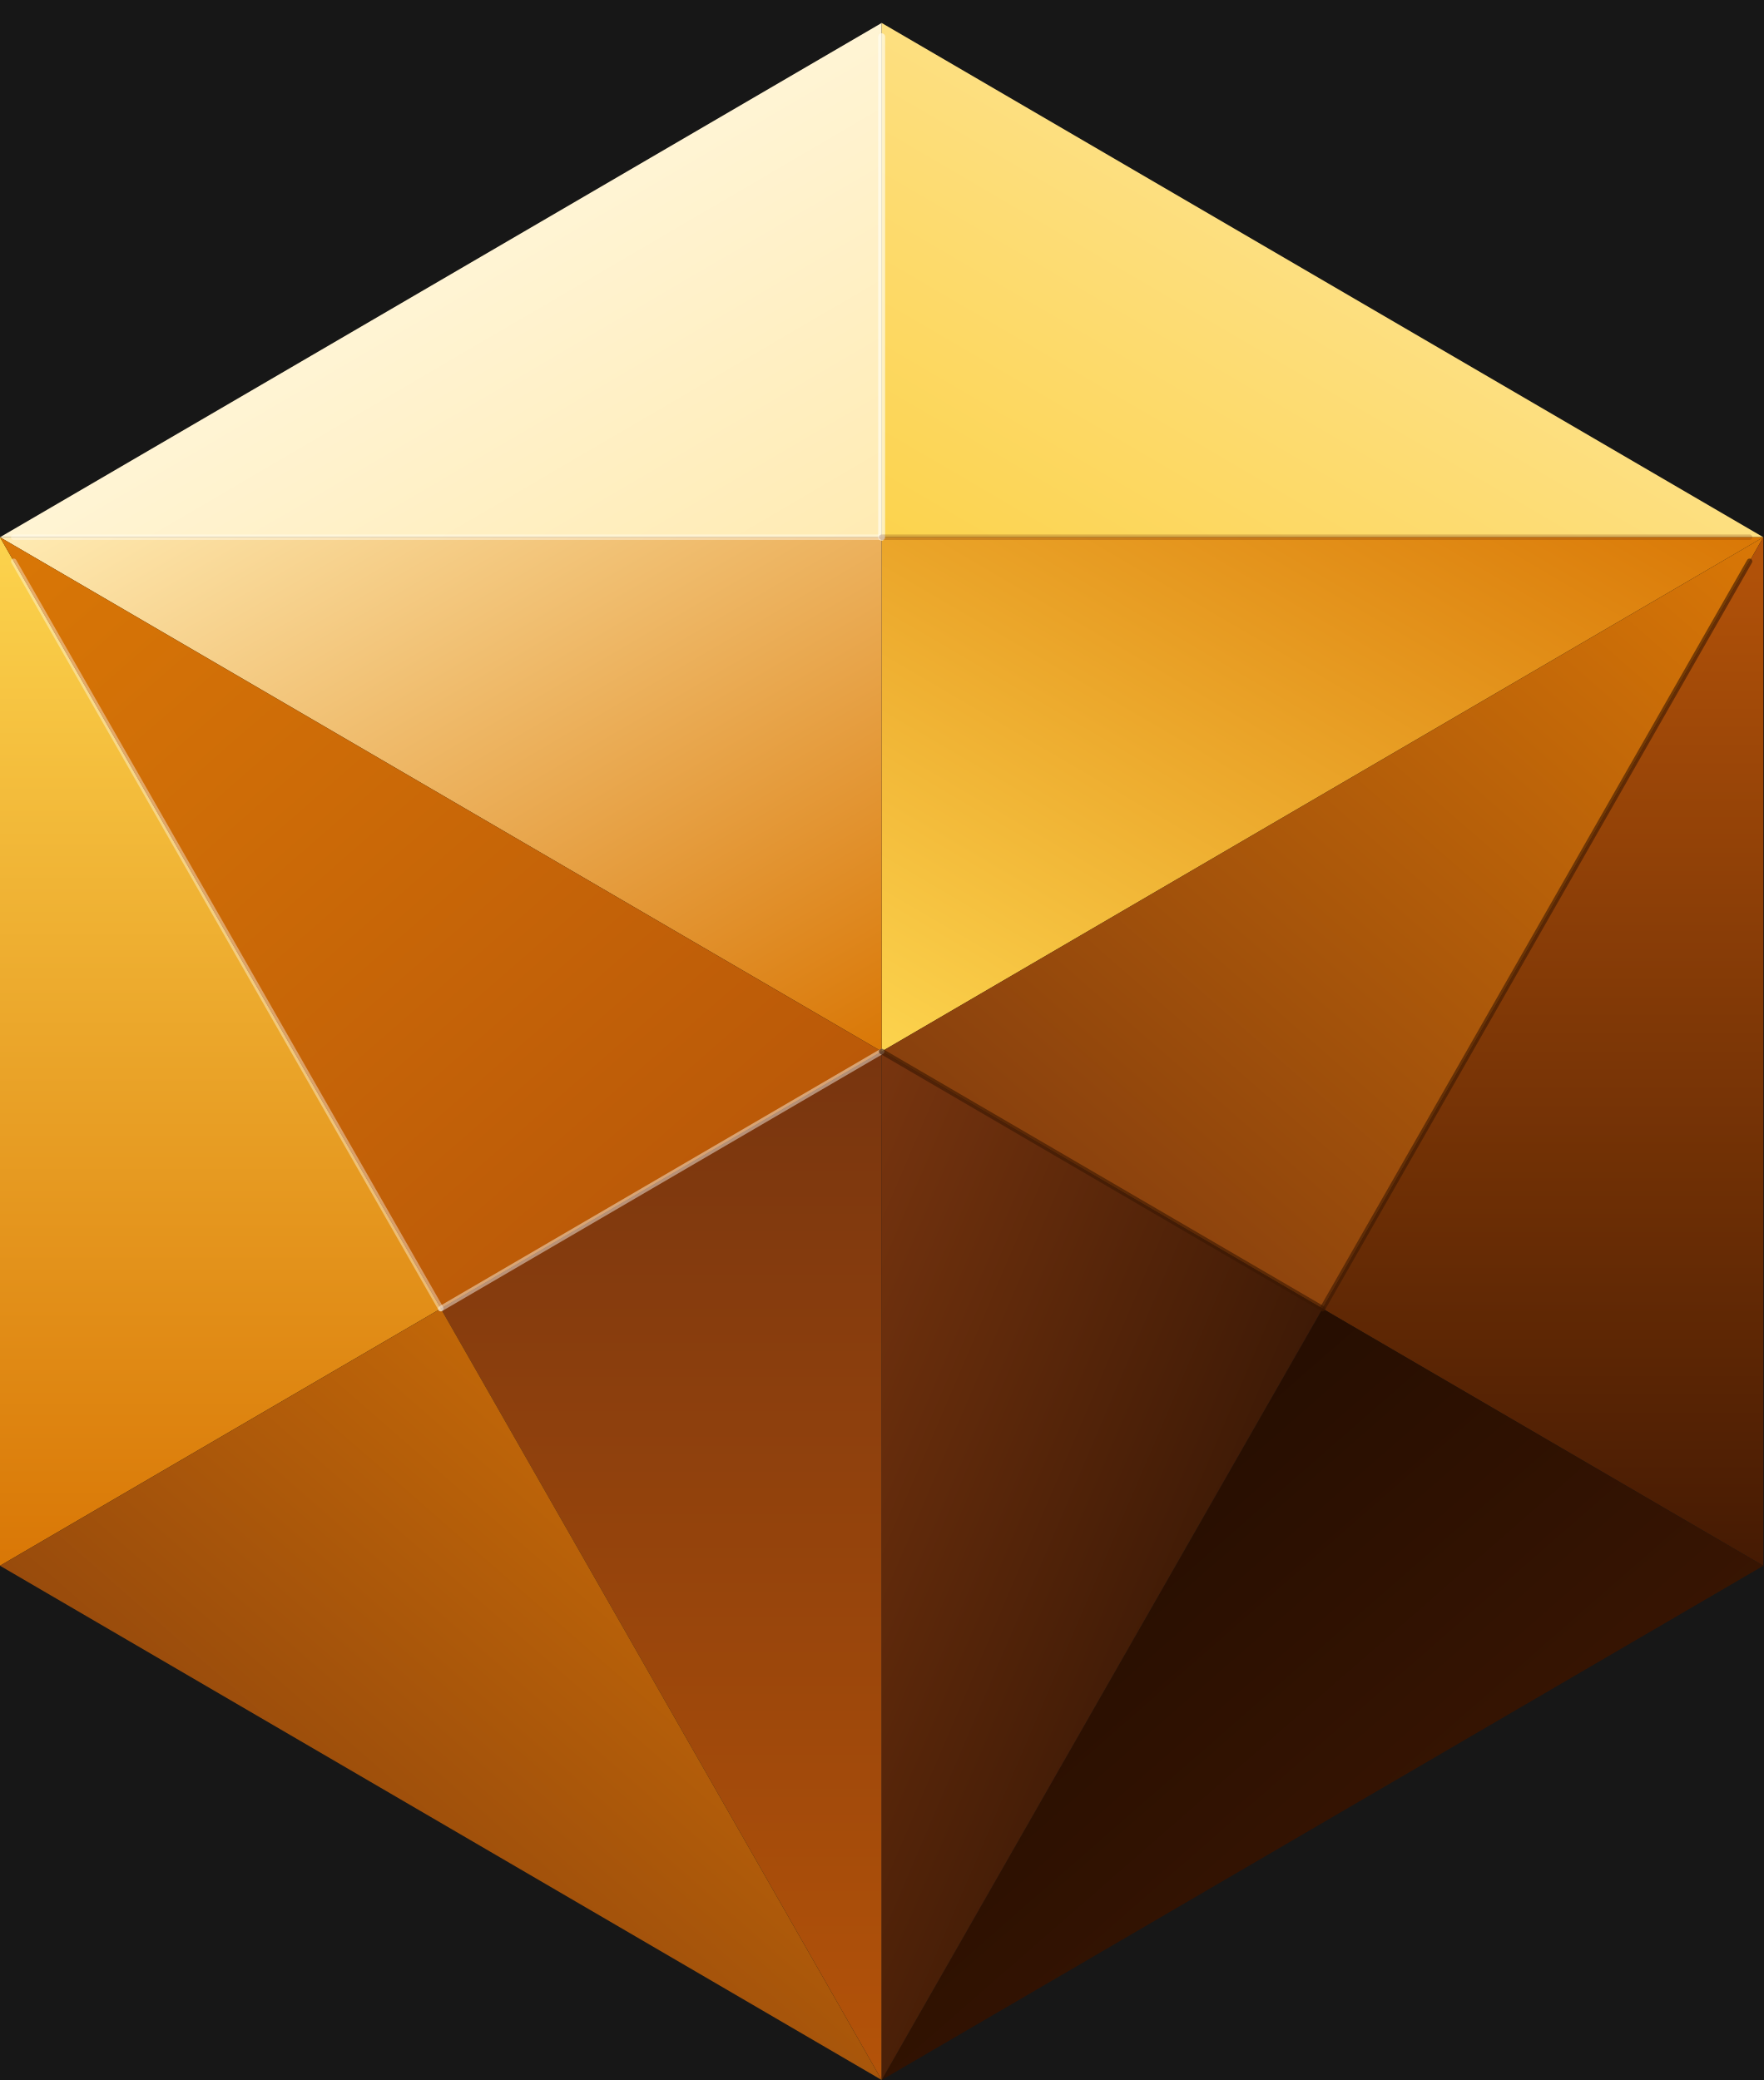
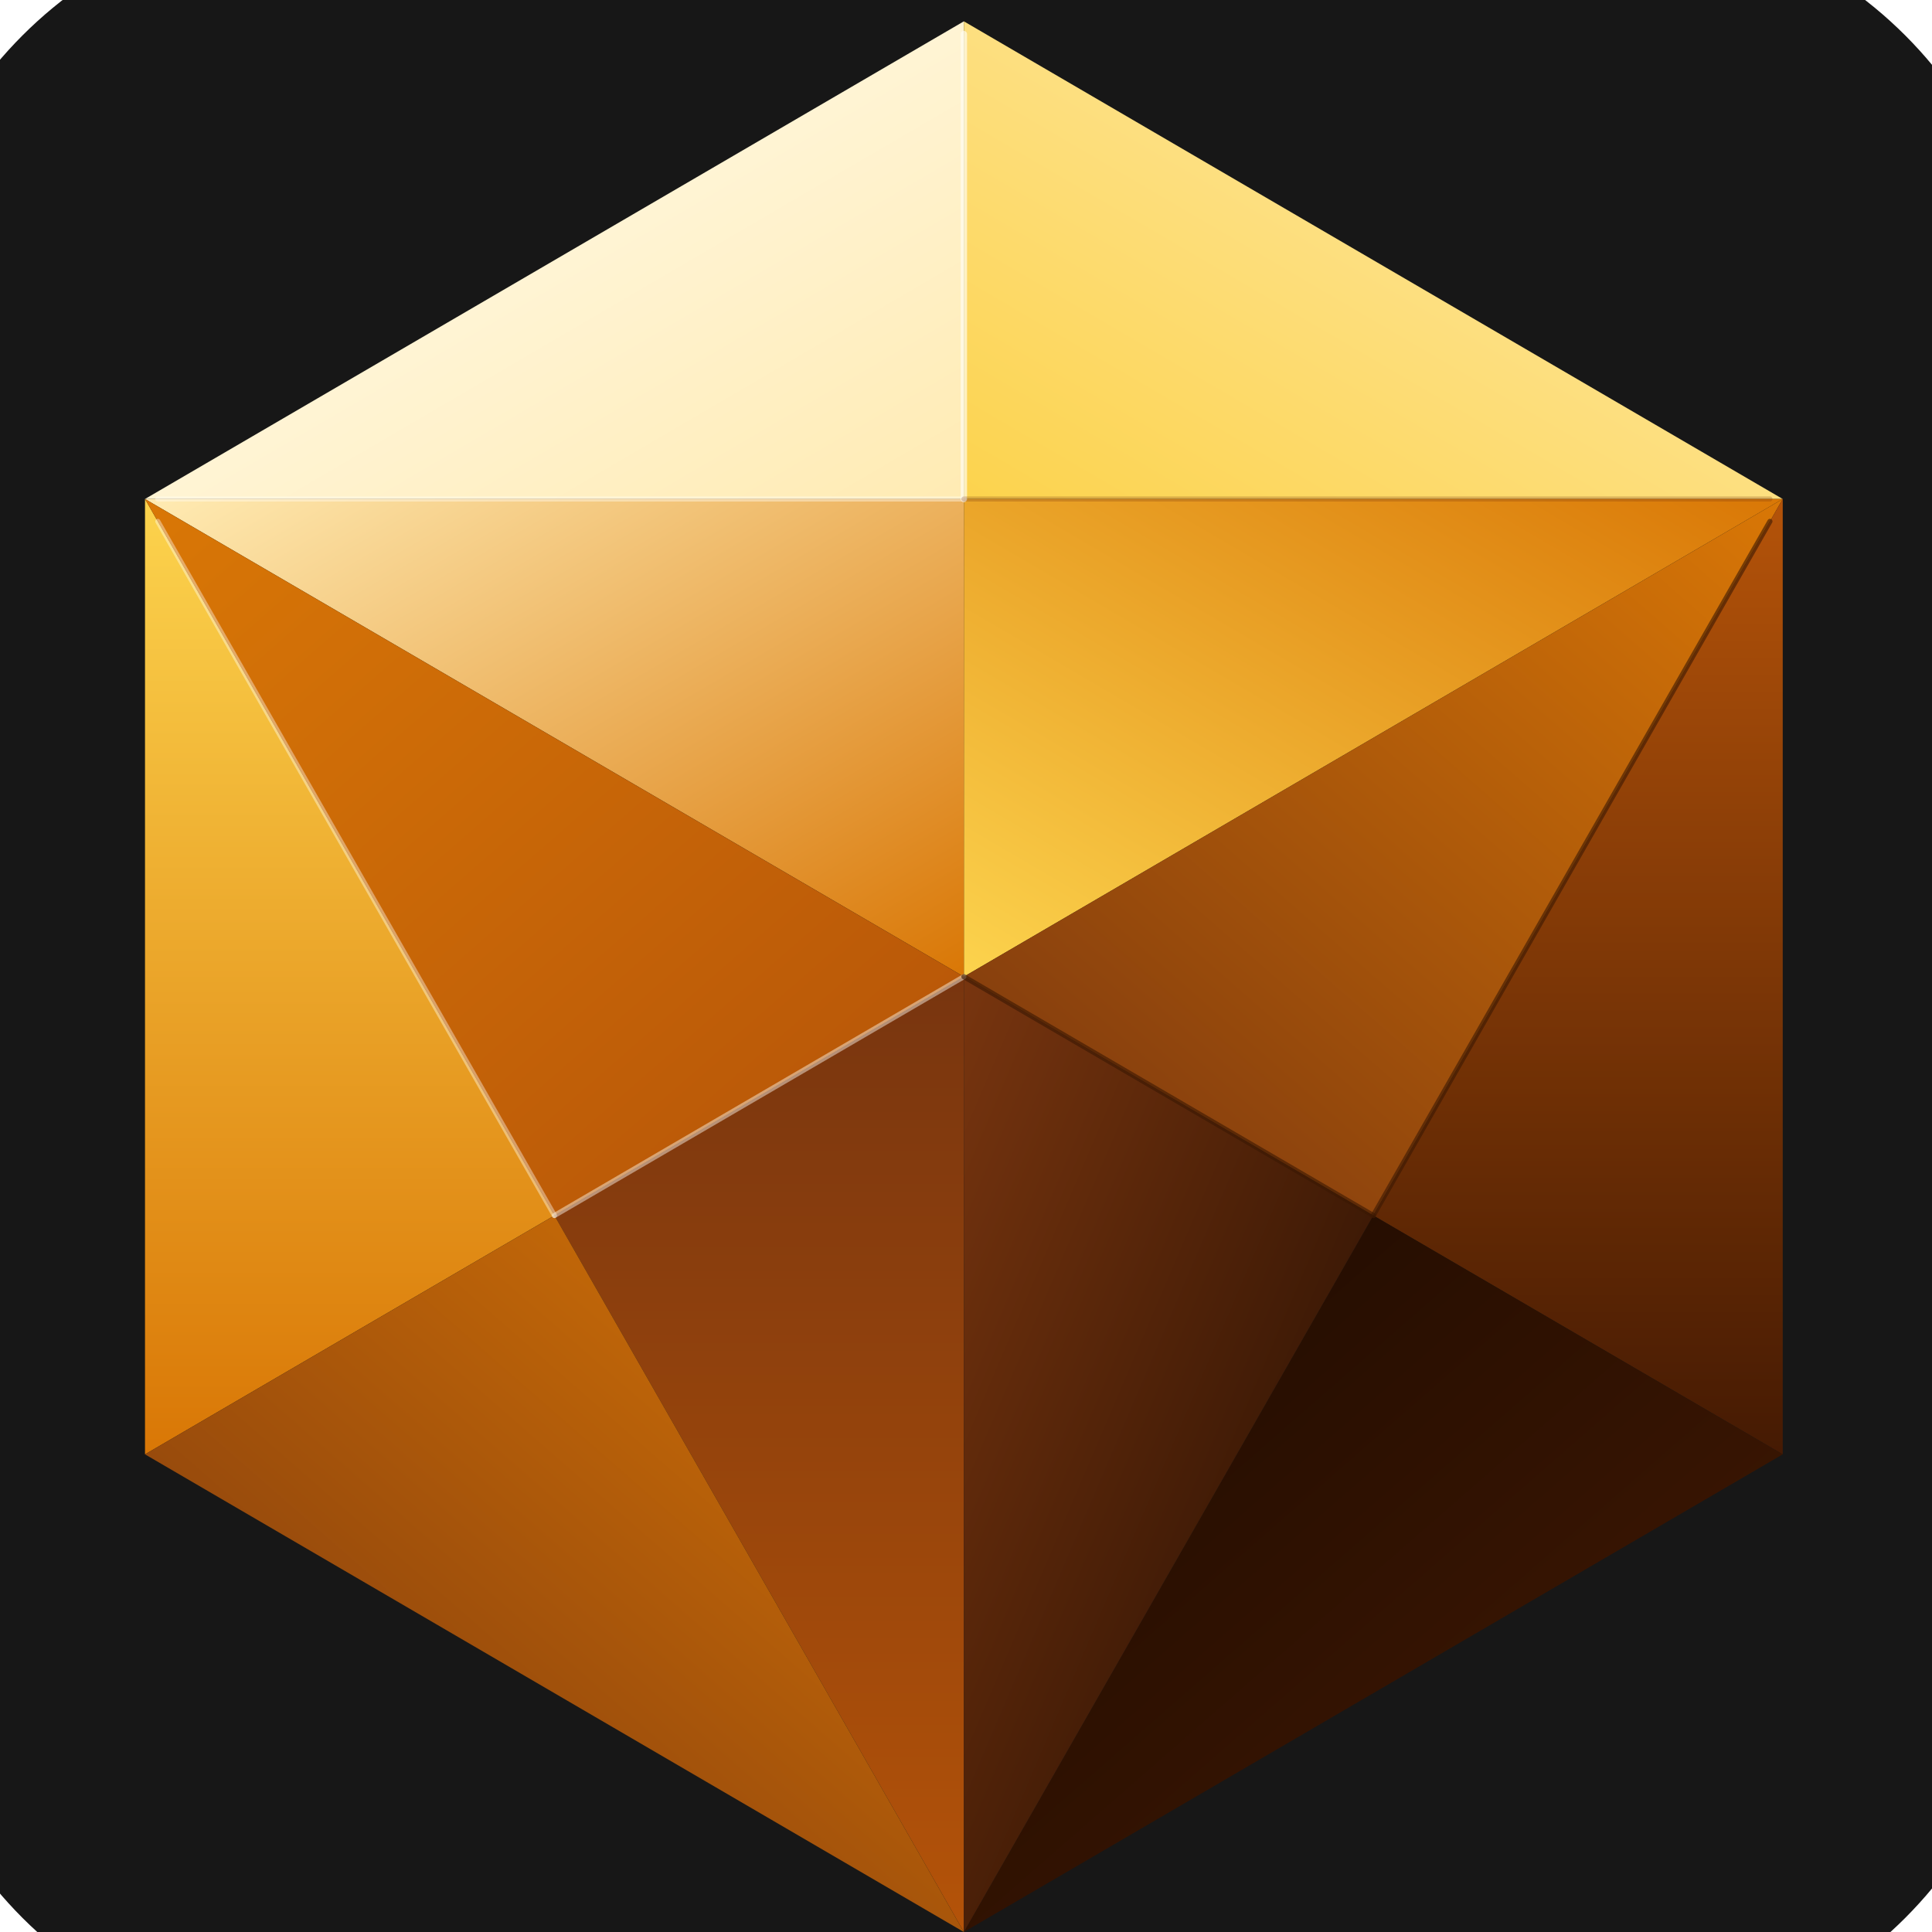
- <svg xmlns="http://www.w3.org/2000/svg" viewBox="58 21 384 453" width="100%" height="100%">
+ <svg xmlns="http://www.w3.org/2000/svg" viewBox="24 21 453 453" width="100%" height="100%">
  <defs>
    <linearGradient id="top1" x1="0%" y1="0%" x2="100%" y2="100%">
      <stop offset="0%" stop-color="#FFFDF5" />
      <stop offset="100%" stop-color="#FFEBB3" />
    </linearGradient>
    <linearGradient id="top2" x1="100%" y1="0%" x2="0%" y2="100%">
      <stop offset="0%" stop-color="#FFEBB3" />
      <stop offset="100%" stop-color="#FCD34D" />
    </linearGradient>
    <linearGradient id="top3" x1="0%" y1="100%" x2="100%" y2="0%">
      <stop offset="0%" stop-color="#FCD34D" />
      <stop offset="100%" stop-color="#D97706" />
    </linearGradient>
    <linearGradient id="top4" x1="0%" y1="0%" x2="100%" y2="100%">
      <stop offset="0%" stop-color="#FFEBB3" />
      <stop offset="100%" stop-color="#D97706" />
    </linearGradient>
    <linearGradient id="left1" x1="0%" y1="0%" x2="0%" y2="100%">
      <stop offset="0%" stop-color="#FCD34D" />
      <stop offset="100%" stop-color="#D97706" />
    </linearGradient>
    <linearGradient id="left2" x1="0%" y1="0%" x2="100%" y2="100%">
      <stop offset="0%" stop-color="#D97706" />
      <stop offset="100%" stop-color="#B45309" />
    </linearGradient>
    <linearGradient id="left3" x1="0%" y1="100%" x2="0%" y2="0%">
      <stop offset="0%" stop-color="#B45309" />
      <stop offset="100%" stop-color="#78350F" />
    </linearGradient>
    <linearGradient id="left4" x1="100%" y1="0%" x2="0%" y2="100%">
      <stop offset="0%" stop-color="#D97706" />
      <stop offset="100%" stop-color="#78350F" />
    </linearGradient>
    <linearGradient id="right1" x1="100%" y1="0%" x2="0%" y2="100%">
      <stop offset="0%" stop-color="#D97706" />
      <stop offset="100%" stop-color="#78350F" />
    </linearGradient>
    <linearGradient id="right2" x1="0%" y1="0%" x2="0%" y2="100%">
      <stop offset="0%" stop-color="#B45309" />
      <stop offset="100%" stop-color="#451A03" />
    </linearGradient>
    <linearGradient id="right3" x1="100%" y1="100%" x2="0%" y2="0%">
      <stop offset="0%" stop-color="#451A03" />
      <stop offset="100%" stop-color="#1C0A00" />
    </linearGradient>
    <linearGradient id="right4" x1="0%" y1="0%" x2="100%" y2="100%">
      <stop offset="0%" stop-color="#78350F" />
      <stop offset="100%" stop-color="#1C0A00" />
    </linearGradient>
  </defs>
  <rect width="500" height="500" rx="100" fill="#171717" />
  <g>
    <polygon points="250,26 58,138 250,138" fill="url(#top1)" />
    <polygon points="250,26 442,138 250,138" fill="url(#top2)" />
    <polygon points="442,138 250,250 250,138" fill="url(#top3)" />
    <polygon points="58,138 250,250 250,138" fill="url(#top4)" />
    <polygon points="58,138 154,306 58,362" fill="url(#left1)" />
    <polygon points="58,138 250,250 154,306" fill="url(#left2)" />
    <polygon points="250,250 250,474 154,306" fill="url(#left3)" />
    <polygon points="58,362 250,474 154,306" fill="url(#left4)" />
    <polygon points="250,250 442,138 346,306" fill="url(#right1)" />
    <polygon points="442,138 442,362 346,306" fill="url(#right2)" />
    <polygon points="442,362 250,474 346,306" fill="url(#right3)" />
    <polygon points="250,250 250,474 346,306" fill="url(#right4)" />
    <line x1="250" y1="29" x2="250" y2="138" stroke="#FFFDF5" stroke-width="1.5" stroke-linecap="round" opacity="0.65" />
    <line x1="61" y1="138" x2="250" y2="138" stroke="#FFFDF5" stroke-width="1.2" stroke-linecap="round" opacity="0.4" />
    <line x1="61" y1="143.25" x2="154" y2="306" stroke="#FFFDF5" stroke-width="1.2" stroke-linecap="round" opacity="0.4" />
    <line x1="250" y1="250" x2="154" y2="306" stroke="#FFFDF5" stroke-width="1.2" stroke-linecap="round" opacity="0.45" />
    <line x1="439" y1="143.25" x2="346" y2="306" stroke="#3A1702" stroke-width="1.2" stroke-linecap="round" opacity="0.6" />
    <line x1="250" y1="250" x2="346" y2="306" stroke="#3A1702" stroke-width="1.2" stroke-linecap="round" opacity="0.6" />
    <line x1="439" y1="138" x2="250" y2="138" stroke="#78350F" stroke-width="1.2" stroke-linecap="round" opacity="0.25" />
  </g>
</svg>
